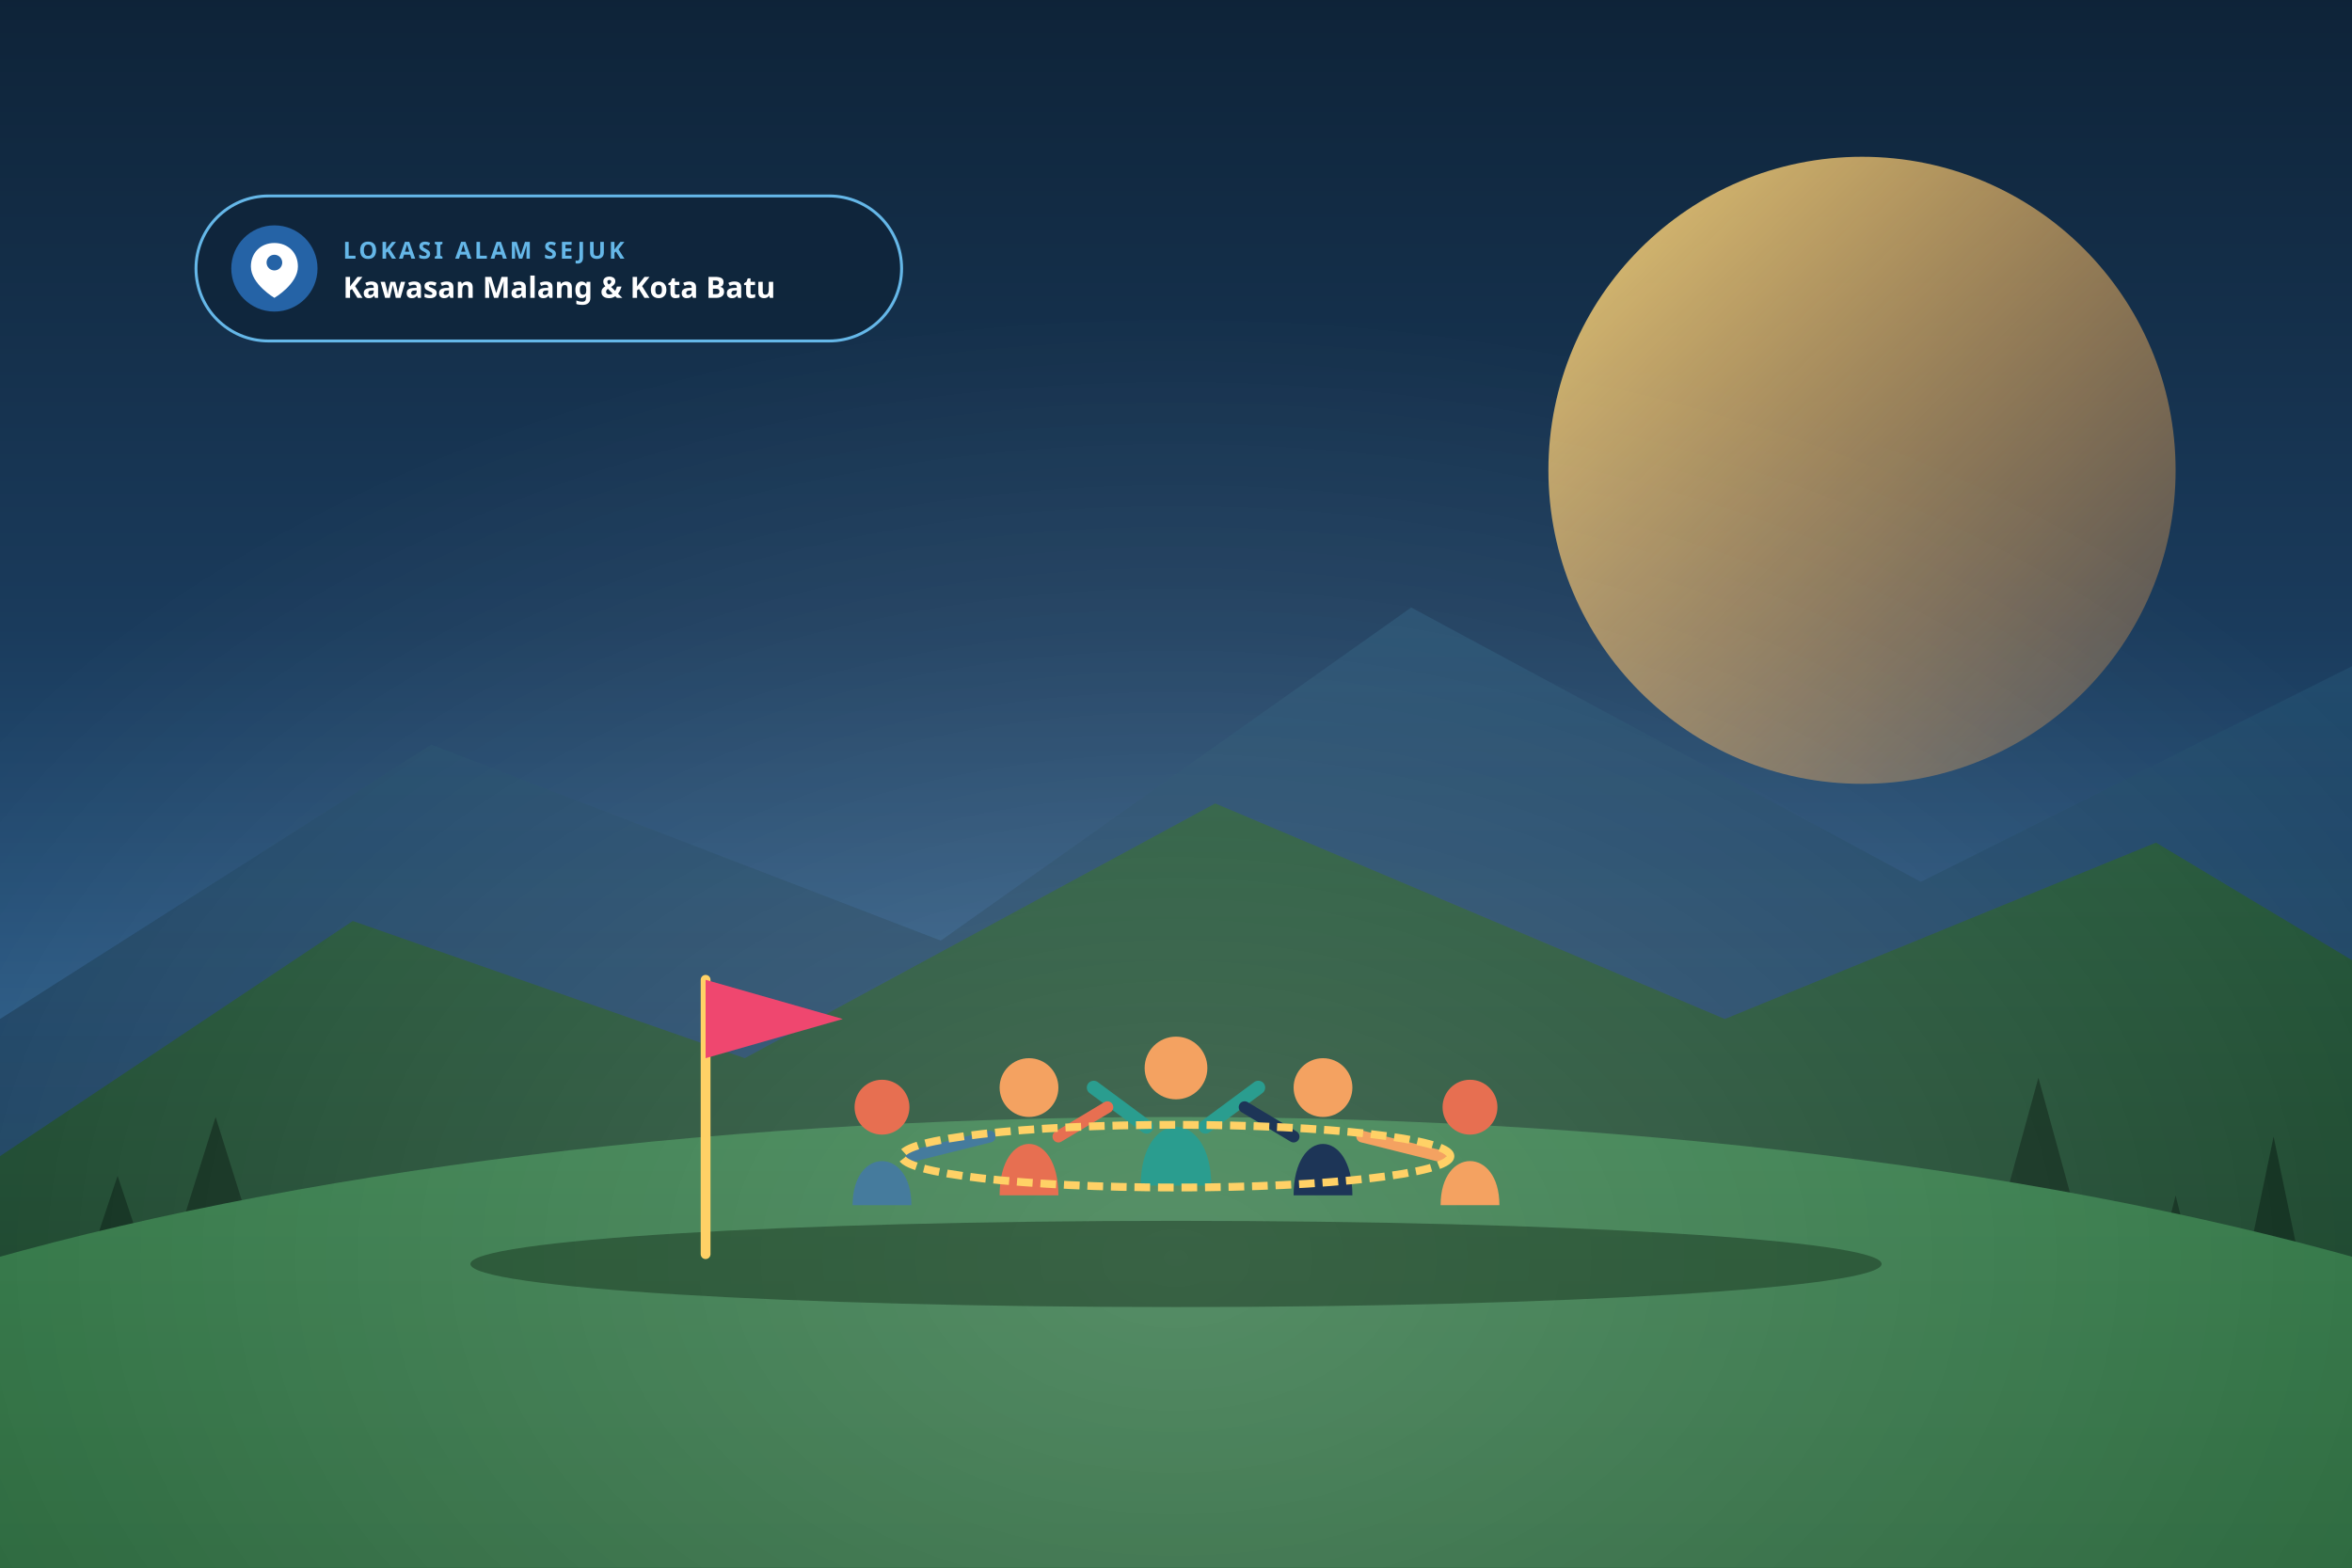
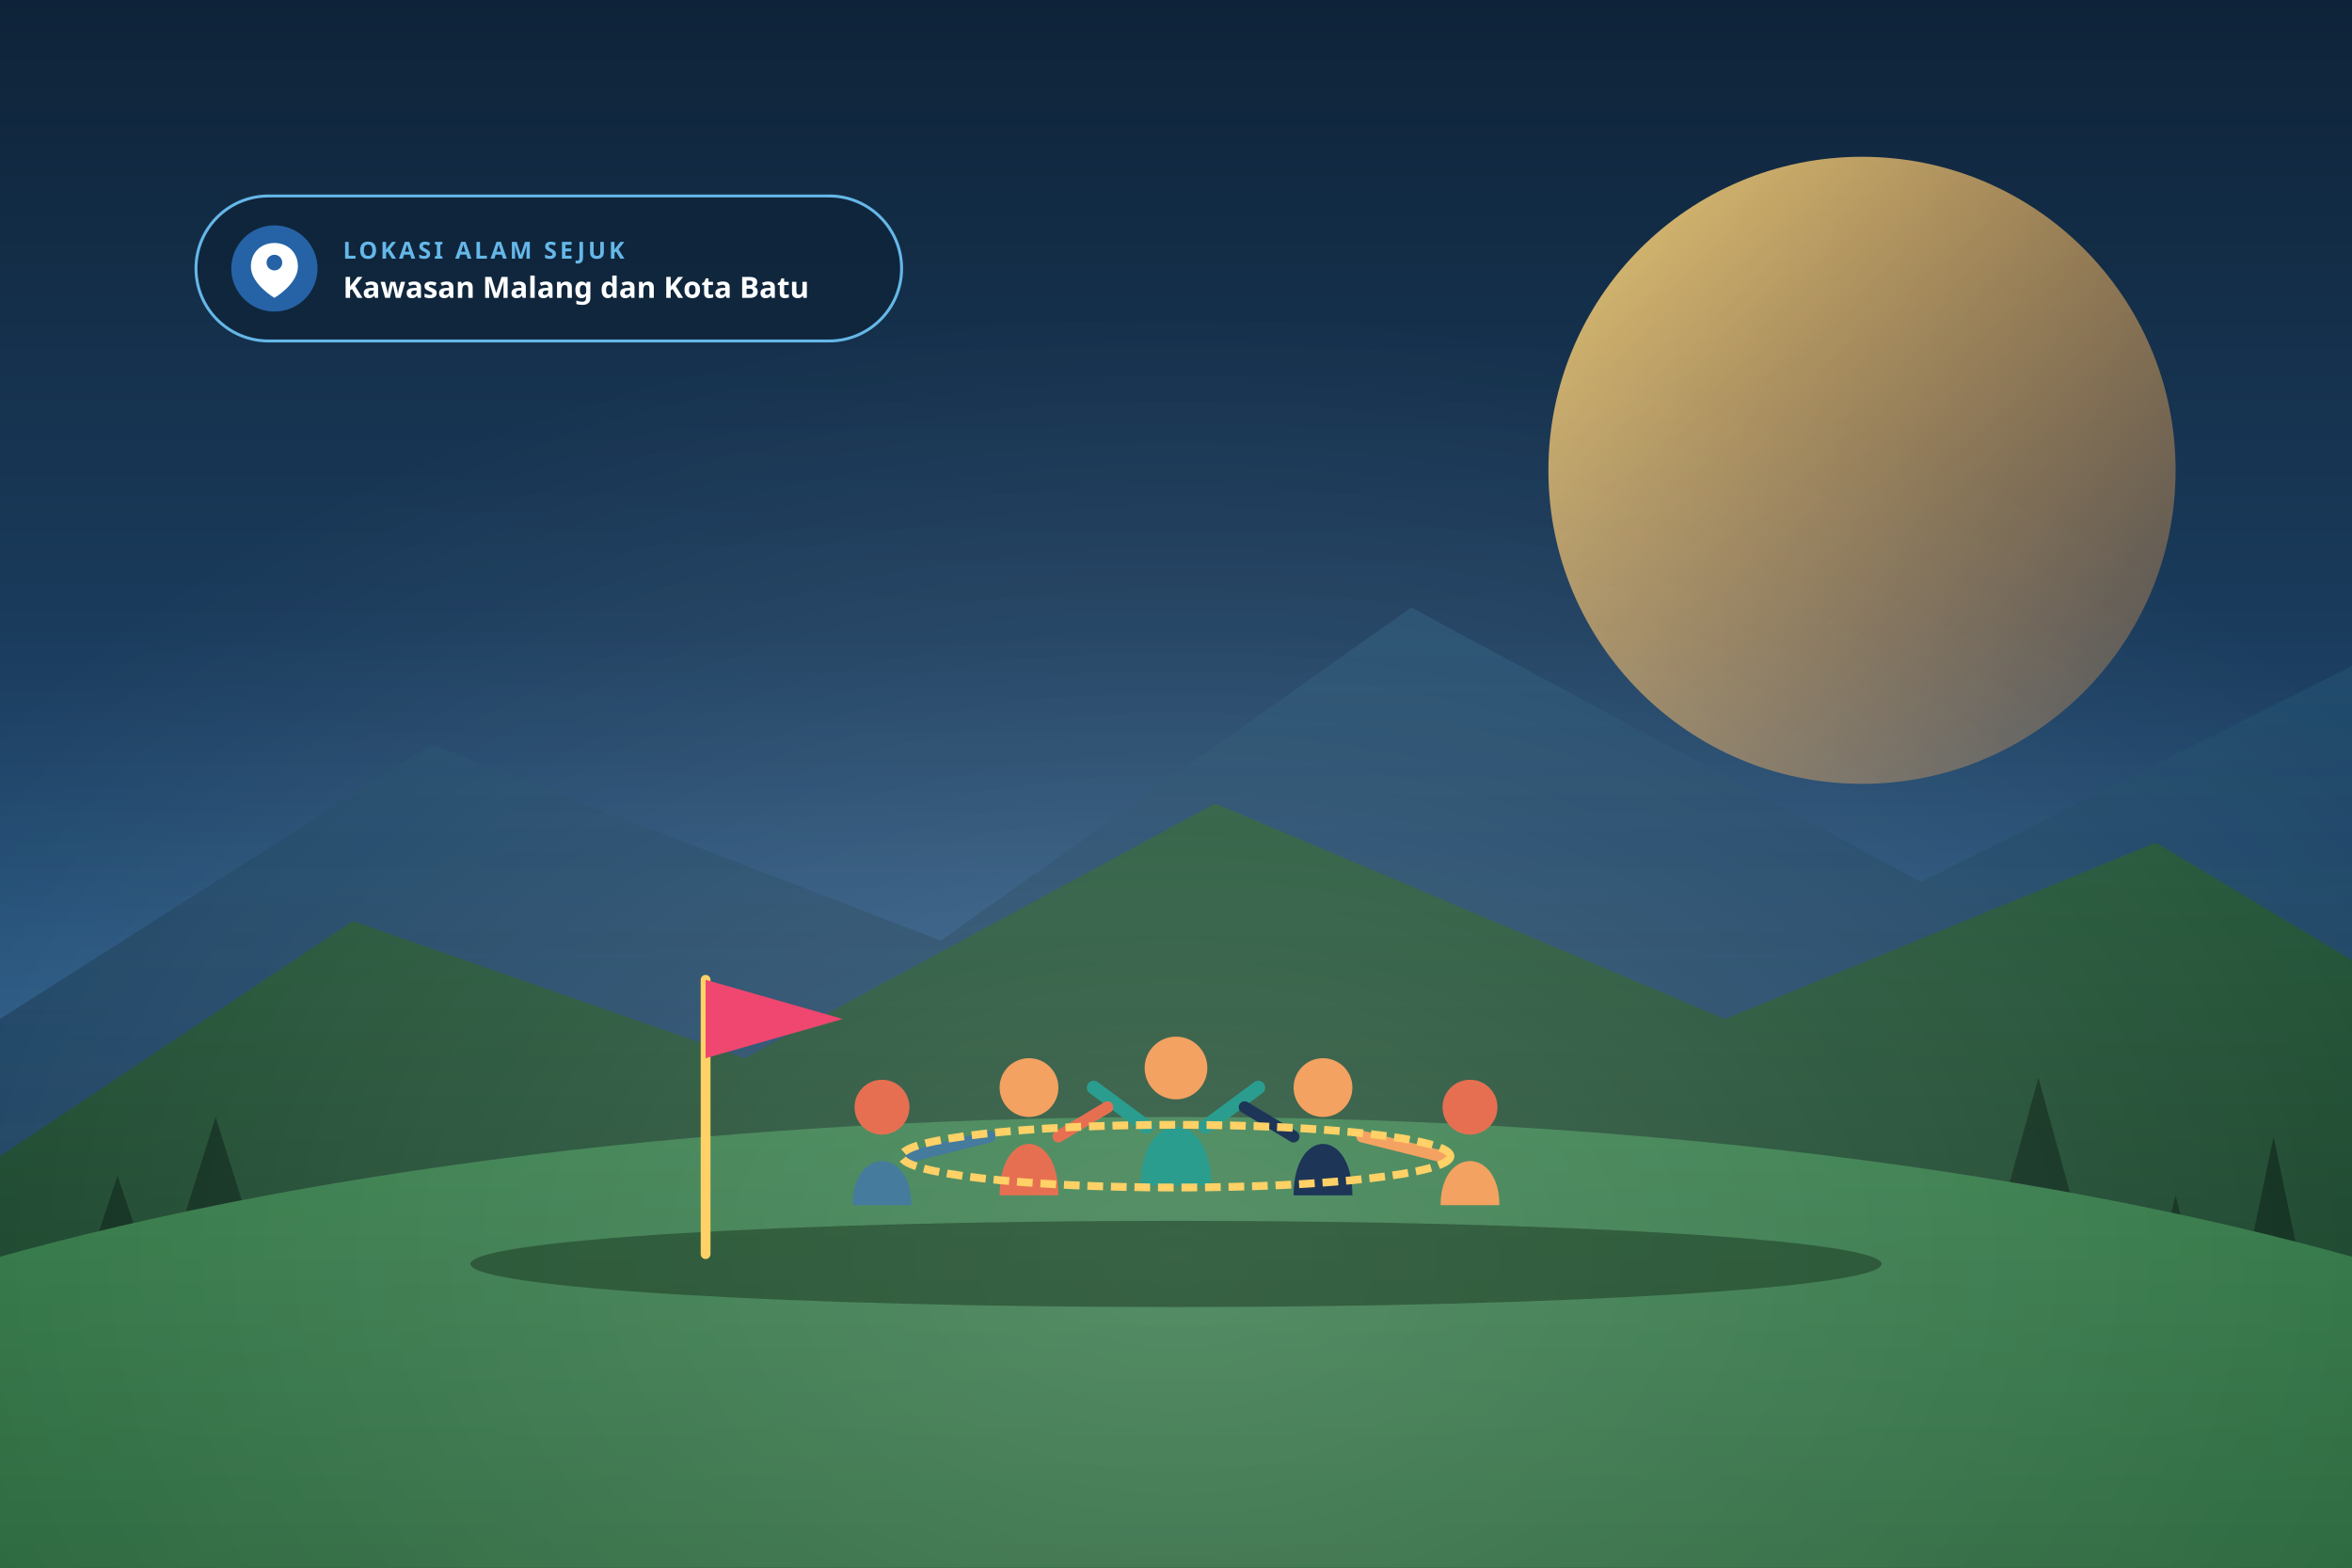
<svg xmlns="http://www.w3.org/2000/svg" viewBox="0 0 1200 800" width="1200" height="800">
  <defs>
    <linearGradient id="skyGrad" x1="0%" y1="0%" x2="0%" y2="100%">
      <stop offset="0%" stop-color="#0E2338" />
      <stop offset="40%" stop-color="#1A3B5C" />
      <stop offset="70%" stop-color="#2D5F8B" />
      <stop offset="100%" stop-color="#5B93C4" />
    </linearGradient>
    <linearGradient id="sunGrad" x1="0%" y1="0%" x2="100%" y2="100%">
      <stop offset="0%" stop-color="#FFDD80" stop-opacity="0.9" />
      <stop offset="100%" stop-color="#FF9E44" stop-opacity="0.2" />
    </linearGradient>
    <linearGradient id="mountainBack" x1="0%" y1="0%" x2="0%" y2="100%">
      <stop offset="0%" stop-color="#234E70" />
      <stop offset="100%" stop-color="#14324B" />
    </linearGradient>
    <linearGradient id="mountainFront" x1="0%" y1="0%" x2="0%" y2="100%">
      <stop offset="0%" stop-color="#24583A" />
      <stop offset="100%" stop-color="#133822" />
    </linearGradient>
    <linearGradient id="grassGrad" x1="0%" y1="0%" x2="0%" y2="100%">
      <stop offset="0%" stop-color="#347C49" />
      <stop offset="100%" stop-color="#1D4A2B" />
    </linearGradient>
    <radialGradient id="mist" cx="50%" cy="80%" r="60%">
      <stop offset="0%" stop-color="#FFFFFF" stop-opacity="0.18" />
      <stop offset="100%" stop-color="#FFFFFF" stop-opacity="0" />
    </radialGradient>
  </defs>
  <rect width="1200" height="800" fill="url(#skyGrad)" />
  <circle cx="950" cy="240" r="160" fill="url(#sunGrad)" />
  <polygon points="0,520 220,380 480,480 720,310 980,450 1200,340 1200,800 0,800" fill="url(#mountainBack)" opacity="0.85" />
  <polygon points="0,590 180,470 380,540 620,410 880,520 1100,430 1200,490 1200,800 0,800" fill="url(#mountainFront)" />
  <g fill="#0E2D1B" opacity="0.95">
    <polygon points="60,630 35,720 85,720" />
    <polygon points="60,600 40,660 80,660" />
    <polygon points="110,610 80,720 140,720" />
    <polygon points="110,570 88,640 132,640" />
    <polygon points="160,640 135,730 185,730" />
    <polygon points="1040,590 1010,710 1070,710" />
    <polygon points="1040,550 1018,630 1062,630" />
    <polygon points="1110,610 1080,730 1140,730" />
    <polygon points="1160,580 1135,700 1185,700" />
  </g>
  <ellipse cx="600" cy="850" rx="900" ry="280" fill="url(#grassGrad)" />
  <rect width="1200" height="800" fill="url(#mist)" />
  <g transform="translate(600, 580)">
    <ellipse cx="0" cy="65" rx="360" ry="22" fill="#0C2012" opacity="0.4" />
    <line x1="-240" y1="-80" x2="-240" y2="60" stroke="#FFD166" stroke-width="5" stroke-linecap="round" />
    <polygon points="-240,-80 -170,-60 -240,-40" fill="#EF476F" />
    <circle cx="0" cy="-35" r="16" fill="#F4A261" />
    <path d="M-18,25 C-18,-15 18,-15 18,25 Z" fill="#2A9D8F" />
    <path d="M-15,-5 L-42,-25" stroke="#2A9D8F" stroke-width="7" stroke-linecap="round" />
    <path d="M15,-5 L42,-25" stroke="#2A9D8F" stroke-width="7" stroke-linecap="round" />
    <circle cx="-75" cy="-25" r="15" fill="#F4A261" />
    <path d="M-90,30 C-90,-5 -60,-5 -60,30 Z" fill="#E76F51" />
    <path d="M-60,0 L-35,-15" stroke="#E76F51" stroke-width="6" stroke-linecap="round" />
    <circle cx="75" cy="-25" r="15" fill="#F4A261" />
    <path d="M60,30 C60,-5 90,-5 90,30 Z" fill="#1D3557" />
    <path d="M60,0 L35,-15" stroke="#1D3557" stroke-width="6" stroke-linecap="round" />
    <circle cx="-150" cy="-15" r="14" fill="#E76F51" />
    <path d="M-165,35 C-165,5 -135,5 -135,35 Z" fill="#457B9D" />
    <path d="M-135,10 L-95,0" stroke="#457B9D" stroke-width="6" stroke-linecap="round" />
    <circle cx="150" cy="-15" r="14" fill="#E76F51" />
    <path d="M135,35 C135,5 165,5 165,35 Z" fill="#F4A261" />
    <path d="M135,10 L95,0" stroke="#F4A261" stroke-width="6" stroke-linecap="round" />
    <ellipse cx="0" cy="10" rx="140" ry="16" fill="none" stroke="#FFD166" stroke-width="4" stroke-dasharray="8 4" />
  </g>
  <g transform="translate(100, 100)">
    <rect width="360" height="74" rx="37" fill="#0E2338" fill-opacity="0.75" stroke="#65B7E8" stroke-width="1.5" />
    <circle cx="40" cy="37" r="22" fill="#2563A6" />
    <path d="M40,24 C33,24 28,29 28,36 C28,45 40,52 40,52 C40,52 52,45 52,36 C52,29 47,24 40,24 Z" fill="#FFFFFF" />
    <circle cx="40" cy="34" r="4" fill="#2563A6" />
    <text x="75" y="32" fill="#65B7E8" font-family="system-ui, sans-serif" font-size="12" font-weight="700" letter-spacing="1.5">LOKASI ALAM SEJUK</text>
-     <text x="75" y="52" fill="#FFFFFF" font-family="system-ui, sans-serif" font-size="15" font-weight="600">Kawasan Malang &amp; Kota Batu</text>
+     <text x="75" y="52" fill="#FFFFFF" font-family="system-ui, sans-serif" font-size="15" font-weight="600">Kawasan Malang dan Kota Batu</text>
  </g>
</svg>
